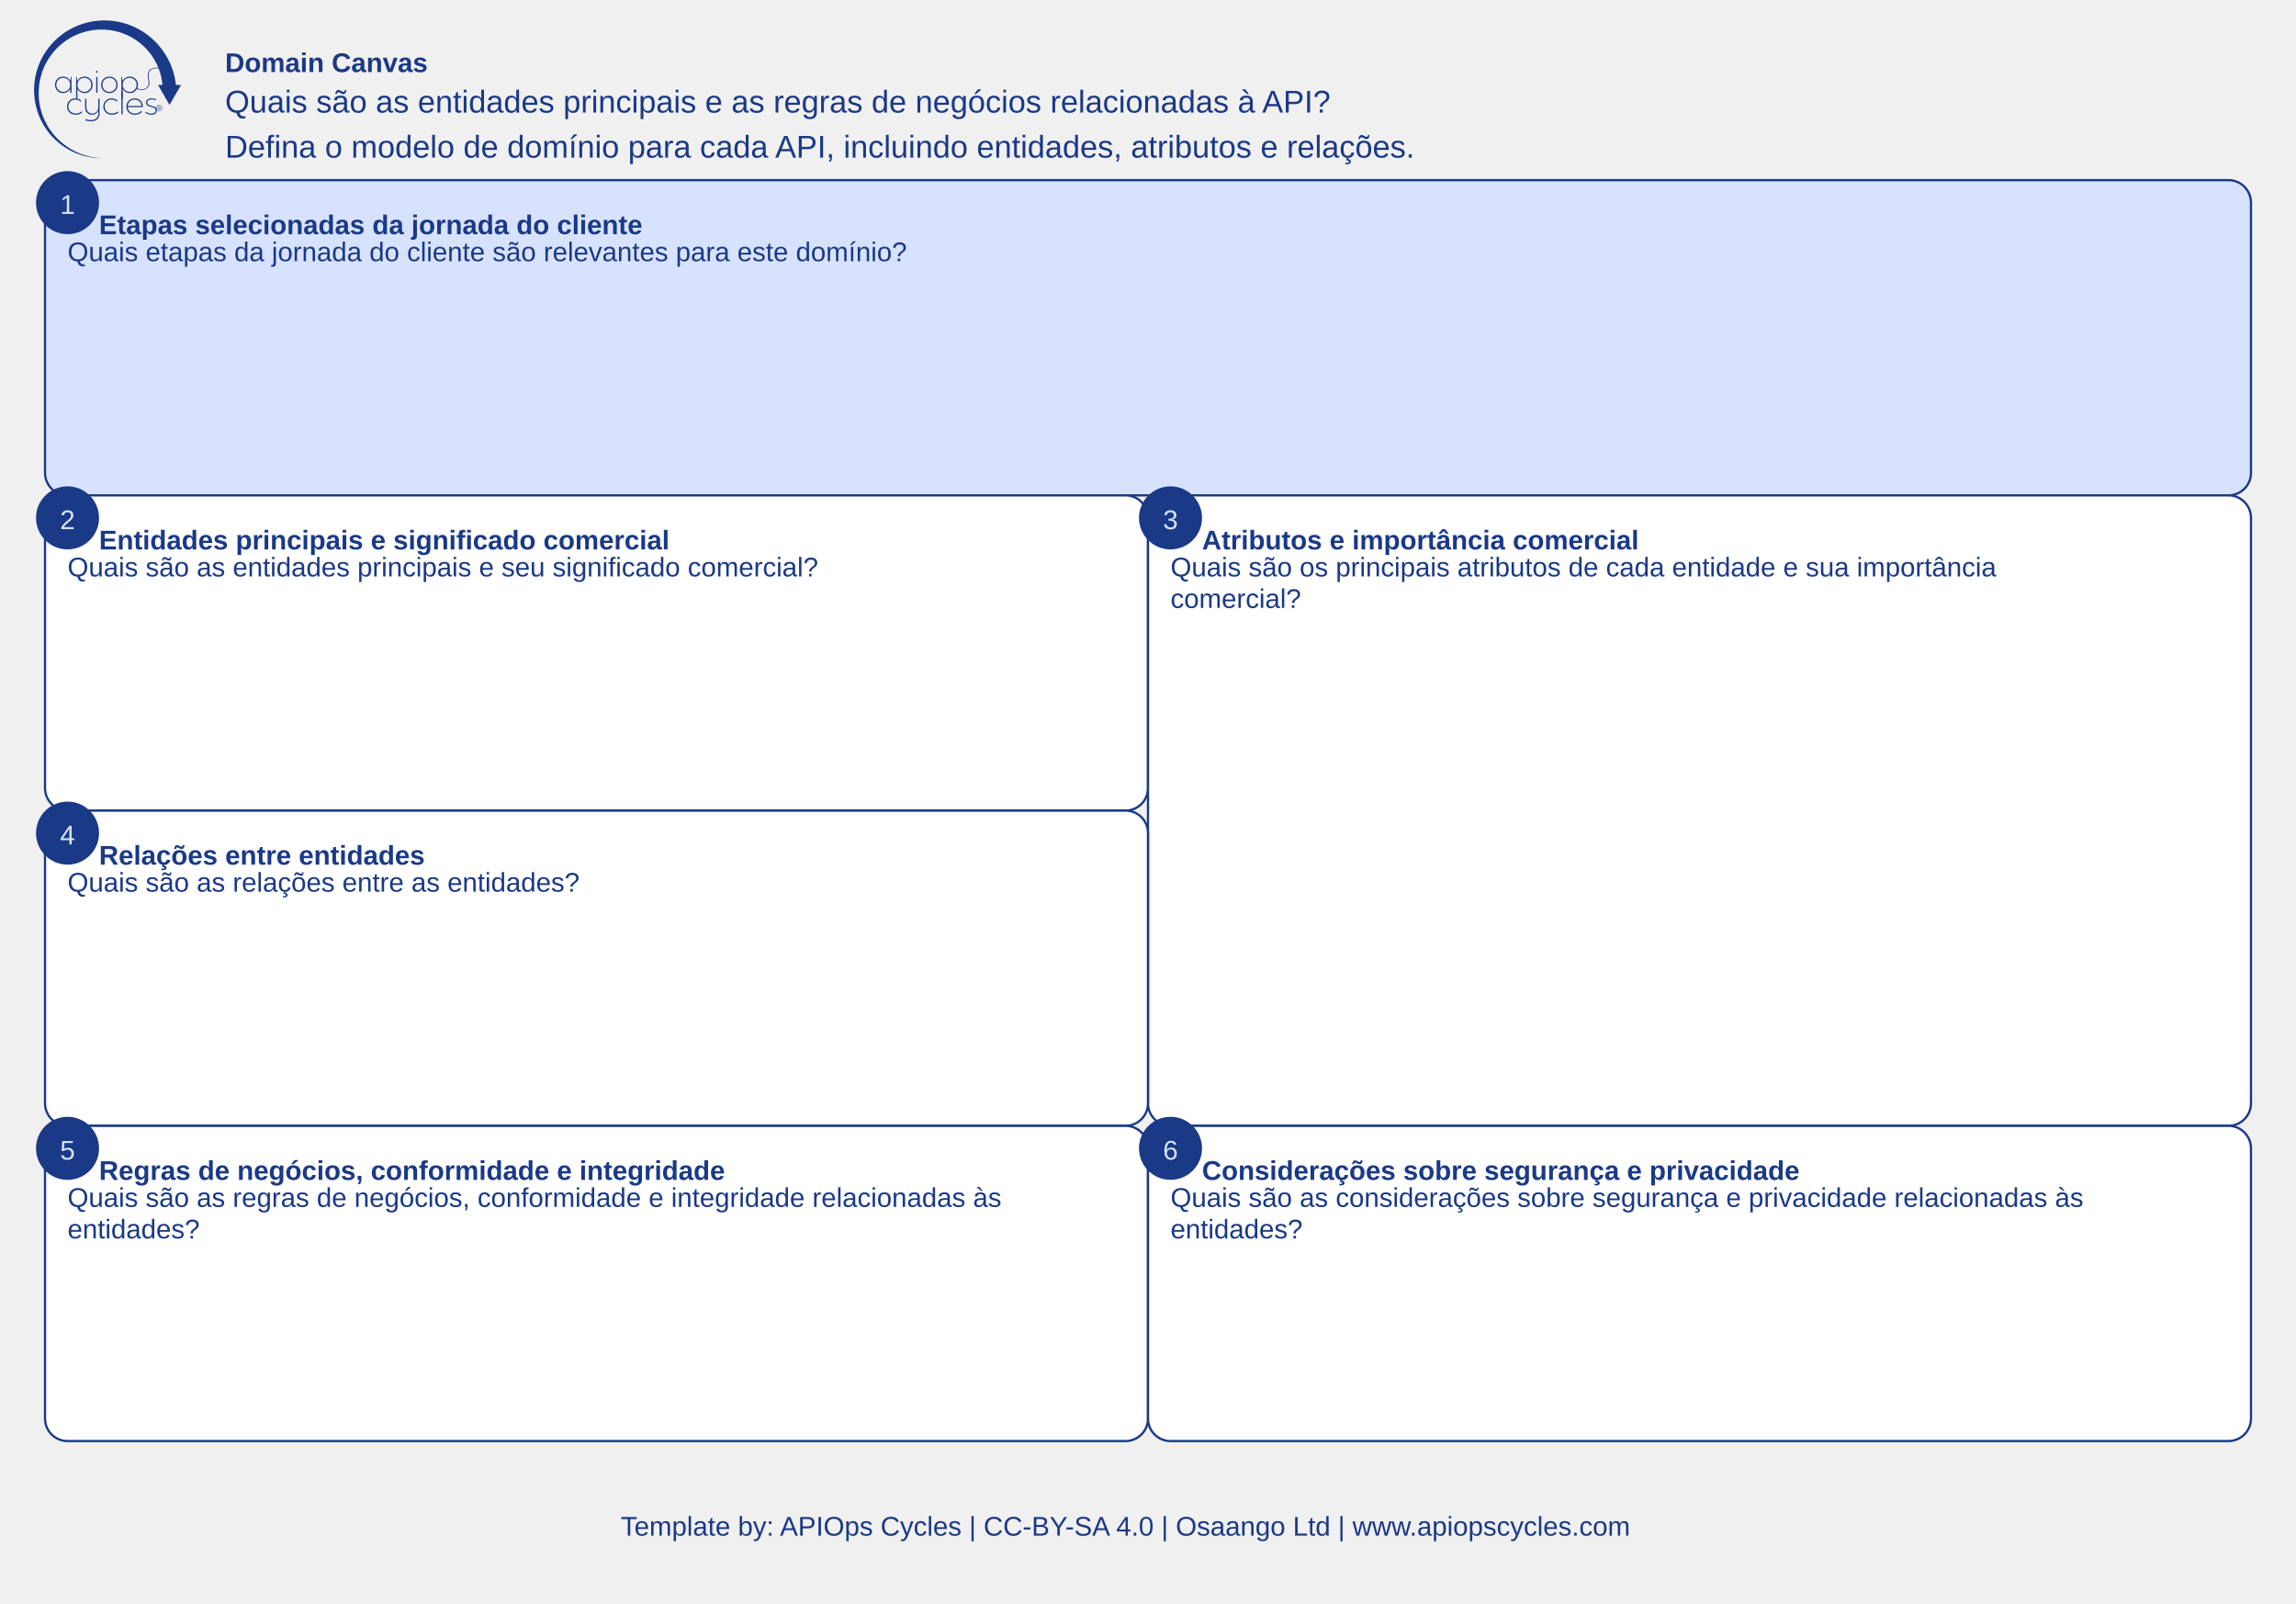
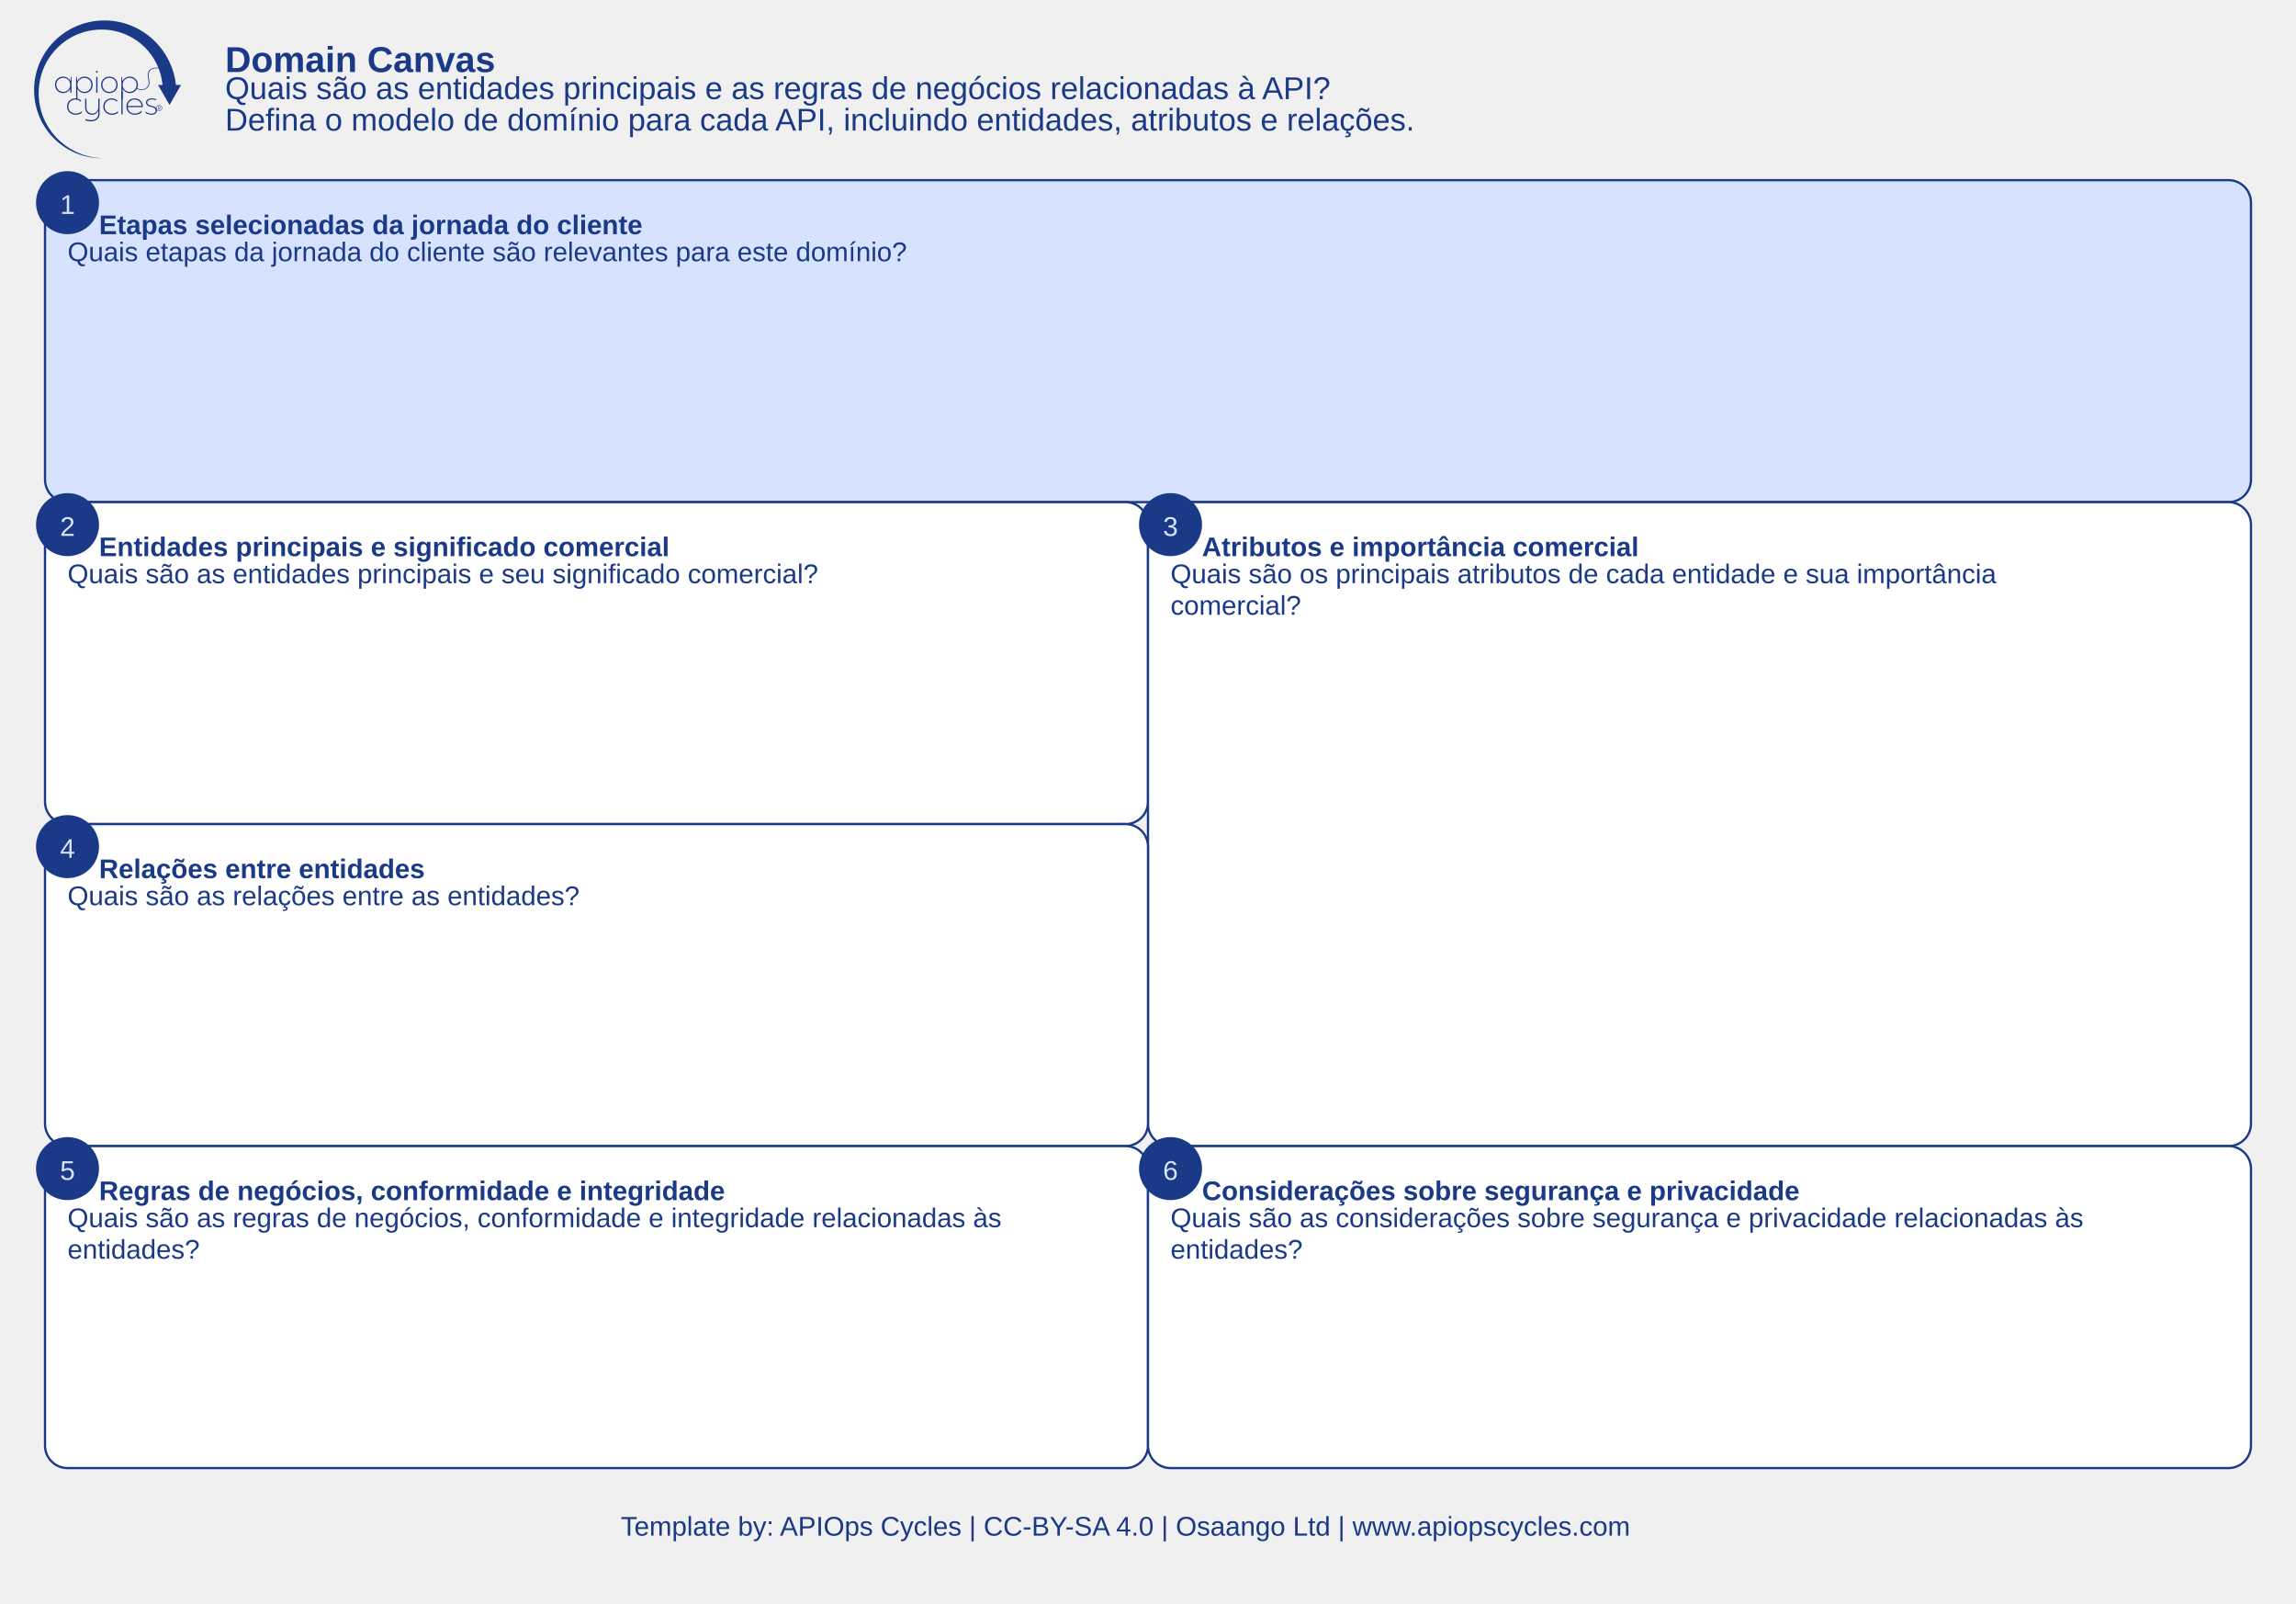
- <svg xmlns="http://www.w3.org/2000/svg" width="1020" height="712" font-family="Arial, sans-serif" font-size="12" style="background-color: #f5f5ff">
+ <svg xmlns="http://www.w3.org/2000/svg" width="1020" height="712" font-family="Arial, sans-serif" font-size="12" style="background-color: #f8fafc">
  <defs>
    <filter id="shadow">
      <feDropShadow dx="3" dy="3" stdDeviation="2" flood-color="rgba(0, 0, 0, 0.2)" />
    </filter>
  </defs>
  <g transform="translate(10, 5) scale(0.1,0.1)">
    <svg width="756" zoomAndPan="magnify" viewBox="0 0 567 567" height="756" preserveAspectRatio="xMidYMid meet" version="1.0" id="svg47">
      <defs id="defs5">
        <g id="g1" />
        <clipPath id="ecfbc6fc50">
          <path d="M 0.5 0 L 566.5 0 L 566.5 566 L 0.5 566 Z M 0.5 0 " clip-rule="nonzero" id="path1" />
        </clipPath>
        <clipPath id="4ee1efe14e">
          <path d="M 38 30 L 528.191 30 L 528.191 490 L 38 490 Z M 38 30 " clip-rule="nonzero" id="path2" />
        </clipPath>
        <clipPath id="631ef147b9">
          <path d="M 380 187 L 464 187 L 464 283 L 380 283 Z M 380 187 " clip-rule="nonzero" id="path3" />
        </clipPath>
        <clipPath id="dc9e064c61">
          <path d="M 463.609 187.988 L 458.23 287.418 L 379.734 283.168 L 385.113 183.742 Z M 463.609 187.988 " clip-rule="nonzero" id="path4" />
        </clipPath>
        <clipPath id="06f743e2a4">
          <path d="M 379.477 282.957 L 384.855 183.527 L 463.352 187.773 L 457.973 287.203 Z M 379.477 282.957 " clip-rule="nonzero" id="path5" />
        </clipPath>
      </defs>
      <g clip-path="url(#4ee1efe14e)" id="g8" style="fill:#1a3987;fill-opacity:1">
        <path fill="#ffffff" d="M 116.617 434.637 C 158.09 470.828 212.988 490.789 267.996 489.473 C 191.457 488.059 119.762 445.711 81.969 379.109 C 39.125 305.152 45.559 208.793 98.371 141.828 C 178.516 39.051 332.074 32.734 418.133 131.543 C 443.988 161.492 460.848 199.008 465.605 238.27 C 465.902 240.664 466.145 243.062 466.34 245.465 L 451.488 245.465 L 489.855 311.918 L 528.223 245.465 L 511.156 245.465 C 510.668 240.906 510.059 236.363 509.301 231.844 C 499.641 173.074 467.293 118.582 420.492 81.809 C 314.559 -1.688 159.801 18.852 81.219 129.086 C 13.043 224.371 27.914 357.969 116.617 434.637 " fill-opacity="1" fill-rule="nonzero" id="path8" style="fill:#1a3987;fill-opacity:1" />
      </g>
      <g fill="#ffffff" fill-opacity="1" id="g11" style="fill:#1a3987;fill-opacity:1">
        <g transform="translate(143.5886, 343.5815)" id="g10" style="fill:#1a3987;fill-opacity:1">
          <g id="g9" style="fill:#1a3987;fill-opacity:1">
            <path d="M 34.234 1.172 C 28.742 1.172 23.773 0.016 19.328 -2.297 C 14.879 -4.617 11.363 -7.844 8.781 -11.969 C 6.195 -16.094 4.906 -20.832 4.906 -26.188 C 4.906 -31.551 6.129 -36.273 8.578 -40.359 C 11.035 -44.453 14.32 -47.66 18.438 -49.984 C 22.562 -52.305 27.176 -53.469 32.281 -53.469 C 36.207 -53.469 39.938 -52.781 43.469 -51.406 C 47 -50.031 49.973 -47.938 52.391 -45.125 L 49.547 -42.391 C 47.516 -44.672 45.039 -46.43 42.125 -47.672 C 39.219 -48.922 35.938 -49.547 32.281 -49.547 C 28.031 -49.547 24.141 -48.562 20.609 -46.594 C 17.078 -44.633 14.281 -41.906 12.219 -38.406 C 10.156 -34.906 9.125 -30.832 9.125 -26.188 C 9.125 -21.613 10.234 -17.562 12.453 -14.031 C 14.68 -10.5 17.691 -7.734 21.484 -5.734 C 25.273 -3.742 29.523 -2.75 34.234 -2.75 C 38.098 -2.75 41.629 -3.453 44.828 -4.859 C 48.035 -6.266 51.176 -8.113 54.25 -10.406 L 54.25 -5.594 C 51.438 -3.438 48.363 -1.77 45.031 -0.594 C 41.695 0.582 38.098 1.172 34.234 1.172 Z M 34.234 1.172 " id="path9" style="fill:#1a3987;fill-opacity:1" />
          </g>
        </g>
      </g>
      <g fill="#ffffff" fill-opacity="1" id="g14" style="fill:#1a3987;fill-opacity:1">
        <g transform="translate(200.9774, 343.5815)" id="g13" style="fill:#1a3987;fill-opacity:1">
          <g id="g12" style="fill:#1a3987;fill-opacity:1">
            <path d="M 26.688 23.156 C 24.988 23.156 23.039 22.988 20.844 22.656 C 18.656 22.332 16.461 21.91 14.266 21.391 C 12.078 20.867 10.102 20.312 8.344 19.719 L 9.422 15.594 C 11.973 16.582 14.848 17.398 18.047 18.047 C 21.254 18.703 24.164 19.031 26.781 19.031 C 31.289 19.031 35.41 18.312 39.141 16.875 C 42.867 15.438 45.859 13.113 48.109 9.906 C 50.367 6.707 51.5 2.52 51.5 -2.656 L 51.5 -11.281 L 51.016 -11.281 C 49.055 -7.488 46.273 -4.461 42.672 -2.203 C 39.078 0.047 35.086 1.172 30.703 1.172 C 26.191 1.172 22.203 0.16 18.734 -1.859 C 15.273 -3.891 12.562 -6.77 10.594 -10.5 C 8.633 -14.227 7.656 -18.645 7.656 -23.75 L 7.656 -52.391 L 11.875 -52.391 L 11.875 -23.844 C 11.875 -19.52 12.723 -15.789 14.422 -12.656 C 16.117 -9.52 18.473 -7.098 21.484 -5.391 C 24.492 -3.691 27.895 -2.844 31.688 -2.844 C 35.352 -2.844 38.688 -3.738 41.688 -5.531 C 44.695 -7.332 47.082 -9.801 48.844 -12.938 C 50.613 -16.082 51.5 -19.719 51.5 -23.844 L 51.5 -52.391 L 55.719 -52.391 L 55.719 -2.656 C 55.719 3.301 54.395 8.191 51.75 12.016 C 49.102 15.848 45.586 18.66 41.203 20.453 C 36.816 22.254 31.977 23.156 26.688 23.156 Z M 26.688 23.156 " id="path11" style="fill:#1a3987;fill-opacity:1" />
          </g>
        </g>
      </g>
      <g fill="#ffffff" fill-opacity="1" id="g17" style="fill:#1a3987;fill-opacity:1">
        <g transform="translate(264.3502, 343.5815)" id="g16" style="fill:#1a3987;fill-opacity:1">
          <g id="g15" style="fill:#1a3987;fill-opacity:1">
            <path d="M 34.234 1.172 C 28.742 1.172 23.773 0.016 19.328 -2.297 C 14.879 -4.617 11.363 -7.844 8.781 -11.969 C 6.195 -16.094 4.906 -20.832 4.906 -26.188 C 4.906 -31.551 6.129 -36.273 8.578 -40.359 C 11.035 -44.453 14.32 -47.66 18.438 -49.984 C 22.562 -52.305 27.176 -53.469 32.281 -53.469 C 36.207 -53.469 39.938 -52.781 43.469 -51.406 C 47 -50.031 49.973 -47.938 52.391 -45.125 L 49.547 -42.391 C 47.516 -44.672 45.039 -46.43 42.125 -47.672 C 39.219 -48.922 35.938 -49.547 32.281 -49.547 C 28.031 -49.547 24.141 -48.562 20.609 -46.594 C 17.078 -44.633 14.281 -41.906 12.219 -38.406 C 10.156 -34.906 9.125 -30.832 9.125 -26.188 C 9.125 -21.613 10.234 -17.562 12.453 -14.031 C 14.68 -10.5 17.691 -7.734 21.484 -5.734 C 25.273 -3.742 29.523 -2.75 34.234 -2.75 C 38.098 -2.75 41.629 -3.453 44.828 -4.859 C 48.035 -6.266 51.176 -8.113 54.25 -10.406 L 54.25 -5.594 C 51.438 -3.438 48.363 -1.77 45.031 -0.594 C 41.695 0.582 38.098 1.172 34.234 1.172 Z M 34.234 1.172 " id="path14" style="fill:#1a3987;fill-opacity:1" />
          </g>
        </g>
      </g>
      <g fill="#ffffff" fill-opacity="1" id="g20" style="fill:#1a3987;fill-opacity:1">
        <g transform="translate(321.739, 343.5815)" id="g19" style="fill:#1a3987;fill-opacity:1">
          <g id="g18" style="fill:#1a3987;fill-opacity:1">
            <path d="M 7.656 0 L 7.656 -76.422 L 11.875 -76.422 L 11.875 0 Z M 7.656 0 " id="path17" style="fill:#1a3987;fill-opacity:1" />
          </g>
        </g>
      </g>
      <g fill="#ffffff" fill-opacity="1" id="g23" style="fill:#1a3987;fill-opacity:1">
        <g transform="translate(341.261, 343.5815)" id="g22" style="fill:#1a3987;fill-opacity:1">
          <g id="g21" style="fill:#1a3987;fill-opacity:1">
            <path d="M 33.266 1.172 C 27.566 1.172 22.594 0.016 18.344 -2.297 C 14.094 -4.617 10.789 -7.844 8.438 -11.969 C 6.082 -16.094 4.906 -20.832 4.906 -26.188 C 4.906 -31.551 6.129 -36.273 8.578 -40.359 C 11.035 -44.453 14.32 -47.66 18.438 -49.984 C 22.562 -52.305 27.176 -53.469 32.281 -53.469 C 37.383 -53.469 42.008 -52.305 46.156 -49.984 C 50.312 -47.66 53.598 -44.453 56.016 -40.359 C 58.441 -36.273 59.656 -31.551 59.656 -26.188 L 59.656 -24.328 L 9.219 -24.328 C 9.477 -20.078 10.641 -16.316 12.703 -13.047 C 14.766 -9.773 17.547 -7.238 21.047 -5.438 C 24.547 -3.645 28.617 -2.75 33.266 -2.75 C 37.316 -2.75 41.172 -3.5 44.828 -5 C 48.492 -6.508 51.602 -8.766 54.156 -11.766 L 56.906 -8.531 C 53.895 -5.133 50.328 -2.664 46.203 -1.125 C 42.086 0.406 37.773 1.172 33.266 1.172 Z M 9.219 -28.156 L 55.328 -28.156 C 55.066 -32.406 53.875 -36.133 51.75 -39.344 C 49.625 -42.551 46.875 -45.051 43.5 -46.844 C 40.133 -48.645 36.395 -49.547 32.281 -49.547 C 28.219 -49.547 24.504 -48.645 21.141 -46.844 C 17.773 -45.051 15.031 -42.551 12.906 -39.344 C 10.781 -36.133 9.551 -32.406 9.219 -28.156 Z M 9.219 -28.156 " id="path20" style="fill:#1a3987;fill-opacity:1" />
          </g>
        </g>
      </g>
      <g fill="#ffffff" fill-opacity="1" id="g26" style="fill:#1a3987;fill-opacity:1">
        <g transform="translate(405.8111, 343.5815)" id="g25" style="fill:#1a3987;fill-opacity:1">
          <g id="g24" style="fill:#1a3987;fill-opacity:1">
            <path d="M 24.328 1.172 C 20.211 1.172 16.367 0.52 12.797 -0.781 C 9.234 -2.094 6.145 -3.695 3.531 -5.594 L 5.203 -9.031 C 7.492 -7.195 10.27 -5.641 13.531 -4.359 C 16.801 -3.086 20.336 -2.453 24.141 -2.453 C 28.316 -2.453 31.613 -3.383 34.031 -5.25 C 36.457 -7.113 37.672 -9.516 37.672 -12.453 C 37.672 -15.535 36.656 -18.07 34.625 -20.062 C 32.602 -22.062 28.711 -23.648 22.953 -24.828 C 16.68 -26.129 12.234 -28.07 9.609 -30.656 C 6.992 -33.238 5.688 -36.426 5.688 -40.219 C 5.688 -42.645 6.453 -44.852 7.984 -46.844 C 9.523 -48.844 11.672 -50.445 14.422 -51.656 C 17.172 -52.863 20.375 -53.469 24.031 -53.469 C 27.102 -53.469 29.832 -53.207 32.219 -52.688 C 34.613 -52.164 36.859 -51.508 38.953 -50.719 L 38.953 -46.797 C 36.984 -47.648 34.77 -48.367 32.312 -48.953 C 29.863 -49.547 27.07 -49.844 23.938 -49.844 C 19.75 -49.844 16.363 -48.895 13.781 -47 C 11.195 -45.102 9.906 -42.844 9.906 -40.219 C 9.906 -38.457 10.312 -36.836 11.125 -35.359 C 11.945 -33.891 13.406 -32.582 15.5 -31.438 C 17.594 -30.301 20.602 -29.305 24.531 -28.453 C 30.938 -27.078 35.43 -25.098 38.016 -22.516 C 40.598 -19.93 41.891 -16.613 41.891 -12.562 C 41.891 -8.633 40.301 -5.363 37.125 -2.75 C 33.957 -0.133 29.691 1.172 24.328 1.172 Z M 24.328 1.172 " id="path23" style="fill:#1a3987;fill-opacity:1" />
          </g>
        </g>
      </g>
      <g fill="#ffffff" fill-opacity="1" id="g29" style="fill:#1a3987;fill-opacity:1">
        <g transform="translate(103.1736,271.3029)" id="g28" style="fill:#1a3987;fill-opacity:1">
          <g id="g27" style="fill:#1a3987;fill-opacity:1">
            <path d="m 31.969,1.188 c -4.98,0 -9.508,-1.164 -13.578,-3.484 -4.062,-2.332 -7.293,-5.566 -9.688,-9.703 -2.398,-4.133 -3.594,-8.891 -3.594,-14.266 0,-5.375 1.195,-10.109 3.594,-14.203 2.395,-4.102 5.625,-7.316 9.688,-9.641 4.07,-2.332 8.598,-3.5 13.578,-3.5 5.188,0 9.875,1.262 14.062,3.781 4.195,2.523 7.414,5.98 9.656,10.375 h 0.578 L 57.844,-52.531 h 2.266 V 0 H 55.875 V -12.297 H 55.281 C 52.988,-8.098 49.789,-4.801 45.688,-2.406 41.594,-0.008 37.02,1.188 31.969,1.188 Z M 32.562,-2.75 c 4.332,0 8.25,-1 11.75,-3 3.508,-2 6.297,-4.77 8.359,-8.312 2.07,-3.539 3.109,-7.609 3.109,-12.203 0,-4.656 -1.039,-8.738 -3.109,-12.25 -2.062,-3.508 -4.852,-6.242 -8.359,-8.203 -3.5,-1.969 -7.418,-2.953 -11.75,-2.953 -4.262,0 -8.148,0.984 -11.656,2.953 -3.512,1.961 -6.32,4.695 -8.422,8.203 -2.094,3.512 -3.141,7.594 -3.141,12.25 0,4.594 1.031,8.664 3.094,12.203 2.07,3.543 4.879,6.312 8.422,8.312 3.539,2 7.441,3 11.703,3 z m 0,0" id="path26" style="fill:#1a3987;fill-opacity:1" />
          </g>
        </g>
      </g>
      <g fill="#ffffff" fill-opacity="1" id="g32" style="fill:#1a3987;fill-opacity:1">
        <g transform="translate(170.9521,271.3029)" id="g31" style="fill:#1a3987;fill-opacity:1">
          <g id="g30" style="fill:#1a3987;fill-opacity:1">
            <path d="M 7.672,21.734 V -52.531 H 9.938 l 1.578,13.078 H 12 c 2.289,-4.395 5.535,-7.852 9.734,-10.375 4.195,-2.52 8.891,-3.781 14.078,-3.781 4.977,0 9.5,1.168 13.562,3.5 4.07,2.324 7.305,5.539 9.703,9.641 2.395,4.094 3.594,8.828 3.594,14.203 0,5.375 -1.199,10.133 -3.594,14.266 C 56.68,-7.863 53.445,-4.629 49.375,-2.297 45.312,0.023 40.789,1.188 35.812,1.188 30.82,1.188 26.258,-0.008 22.125,-2.406 18,-4.801 14.789,-8.066 12.5,-12.203 h -0.594 v 33.938 z M 35.219,-2.75 c 4.258,0 8.145,-1 11.656,-3 3.508,-2 6.297,-4.77 8.359,-8.312 2.07,-3.539 3.109,-7.609 3.109,-12.203 0,-4.656 -1.039,-8.738 -3.109,-12.25 -2.062,-3.508 -4.852,-6.242 -8.359,-8.203 -3.512,-1.969 -7.398,-2.953 -11.656,-2.953 -4.262,0 -8.164,0.984 -11.703,2.953 -3.543,1.961 -6.352,4.695 -8.422,8.203 -2.062,3.512 -3.094,7.594 -3.094,12.25 0,4.594 1.031,8.664 3.094,12.203 2.07,3.543 4.879,6.312 8.422,8.312 3.539,2 7.441,3 11.703,3 z m 0,0" id="path29" style="fill:#1a3987;fill-opacity:1" />
          </g>
        </g>
      </g>
      <g fill="#ffffff" fill-opacity="1" id="g35" style="fill:#1a3987;fill-opacity:1">
        <g transform="translate(238.2387, 271.3029)" id="g34" style="fill:#1a3987;fill-opacity:1">
          <g id="g33" style="fill:#1a3987;fill-opacity:1">
            <path d="M 9.438 -66.406 C 8.594 -66.406 7.859 -66.711 7.234 -67.328 C 6.609 -67.953 6.297 -68.691 6.297 -69.547 C 6.297 -70.398 6.609 -71.117 7.234 -71.703 C 7.859 -72.297 8.594 -72.594 9.438 -72.594 C 10.289 -72.594 11.016 -72.297 11.609 -71.703 C 12.203 -71.117 12.5 -70.398 12.5 -69.547 C 12.5 -68.691 12.203 -67.953 11.609 -67.328 C 11.016 -66.711 10.289 -66.406 9.438 -66.406 Z M 7.281 0 L 7.281 -52.531 L 11.609 -52.531 L 11.609 0 Z M 7.281 0 " id="path32" style="fill:#1a3987;fill-opacity:1" />
          </g>
        </g>
      </g>
      <g fill="#ffffff" fill-opacity="1" id="g38" style="fill:#1a3987;fill-opacity:1">
        <g transform="translate(257.0278,271.3029)" id="g37" style="fill:#1a3987;fill-opacity:1">
          <g id="g36" style="fill:#1a3987;fill-opacity:1">
            <path d="m 32.359,1.188 c -5.117,0 -9.742,-1.164 -13.875,-3.484 -4.125,-2.332 -7.418,-5.566 -9.875,-9.703 -2.461,-4.133 -3.688,-8.891 -3.688,-14.266 0,-5.375 1.227,-10.109 3.688,-14.203 2.457,-4.102 5.75,-7.316 9.875,-9.641 4.133,-2.332 8.758,-3.5 13.875,-3.5 5.113,0 9.738,1.168 13.875,3.5 4.133,2.324 7.43,5.539 9.891,9.641 2.457,4.094 3.688,8.828 3.688,14.203 0,5.375 -1.23,10.133 -3.688,14.266 -2.461,4.137 -5.758,7.371 -9.891,9.703 -4.137,2.32 -8.762,3.484 -13.875,3.484 z m 0,-3.938 c 4.332,0 8.254,-1 11.766,-3 3.508,-2 6.297,-4.77 8.359,-8.312 2.062,-3.539 3.094,-7.609 3.094,-12.203 0,-4.656 -1.031,-8.738 -3.094,-12.25 -2.062,-3.508 -4.852,-6.242 -8.359,-8.203 -3.512,-1.969 -7.434,-2.953 -11.766,-2.953 -4.262,0 -8.164,0.984 -11.703,2.953 -3.543,1.961 -6.344,4.695 -8.406,8.203 -2.062,3.512 -3.094,7.594 -3.094,12.25 0,4.594 1.031,8.664 3.094,12.203 2.062,3.543 4.863,6.312 8.406,8.312 3.539,2 7.441,3 11.703,3 z m 0,0" id="path35" style="fill:#1a3987;fill-opacity:1" />
          </g>
        </g>
      </g>
      <g fill="#ffffff" fill-opacity="1" id="g41" style="fill:#1a3987;fill-opacity:1">
        <g transform="translate(321.7568,271.3029)" id="g40" style="fill:#1a3987;fill-opacity:1">
          <g id="g39" style="fill:#1a3987;fill-opacity:1">
            <path d="M 7.672,21.734 V -52.531 H 9.938 l 1.578,13.078 H 12 c 2.289,-4.395 5.535,-7.852 9.734,-10.375 4.195,-2.52 8.891,-3.781 14.078,-3.781 4.977,0 9.5,1.168 13.562,3.5 4.07,2.324 7.305,5.539 9.703,9.641 2.395,4.094 3.594,8.828 3.594,14.203 0,5.375 -1.199,10.133 -3.594,14.266 C 56.68,-7.863 53.445,-4.629 49.375,-2.297 45.312,0.023 40.789,1.188 35.812,1.188 30.82,1.188 26.258,-0.008 22.125,-2.406 18,-4.801 14.789,-8.066 12.5,-12.203 h -0.594 v 33.938 z M 35.219,-2.75 c 4.258,0 8.145,-1 11.656,-3 3.508,-2 6.297,-4.77 8.359,-8.312 2.07,-3.539 3.109,-7.609 3.109,-12.203 0,-4.656 -1.039,-8.738 -3.109,-12.25 -2.062,-3.508 -4.852,-6.242 -8.359,-8.203 -3.512,-1.969 -7.398,-2.953 -11.656,-2.953 -4.262,0 -8.164,0.984 -11.703,2.953 -3.543,1.961 -6.352,4.695 -8.422,8.203 -2.062,3.512 -3.094,7.594 -3.094,12.25 0,4.594 1.031,8.664 3.094,12.203 2.07,3.543 4.879,6.312 8.422,8.312 3.539,2 7.441,3 11.703,3 z m 0,0" id="path38" style="fill:#1a3987;fill-opacity:1" />
          </g>
        </g>
      </g>
      <g fill="#ffffff" fill-opacity="1" id="g44" style="fill:#1a3987;fill-opacity:1">
        <g transform="translate(443.0016, 344.7426)" id="g43" style="fill:#1a3987;fill-opacity:1">
          <g id="g42" style="fill:#1a3987;fill-opacity:1">
            <path d="M 12.016 -12.578 C 10.18 -12.578 8.504 -13.008 6.984 -13.875 C 5.461 -14.75 4.242 -15.93 3.328 -17.422 C 2.41 -18.91 1.953 -20.602 1.953 -22.5 C 1.953 -24.426 2.41 -26.133 3.328 -27.625 C 4.242 -29.113 5.461 -30.289 6.984 -31.156 C 8.504 -32.031 10.18 -32.469 12.016 -32.469 C 13.879 -32.469 15.586 -32.031 17.141 -31.156 C 18.691 -30.289 19.926 -29.113 20.844 -27.625 C 21.758 -26.133 22.219 -24.426 22.219 -22.5 C 22.219 -20.602 21.758 -18.91 20.844 -17.422 C 19.926 -15.93 18.691 -14.75 17.141 -13.875 C 15.586 -13.008 13.879 -12.578 12.016 -12.578 Z M 12.016 -13.922 C 13.691 -13.922 15.172 -14.285 16.453 -15.016 C 17.742 -15.742 18.766 -16.754 19.516 -18.047 C 20.266 -19.336 20.641 -20.82 20.641 -22.5 C 20.641 -24.207 20.266 -25.703 19.516 -26.984 C 18.766 -28.273 17.742 -29.285 16.453 -30.016 C 15.172 -30.742 13.691 -31.109 12.016 -31.109 C 10.398 -31.109 8.957 -30.742 7.688 -30.016 C 6.414 -29.285 5.414 -28.273 4.688 -26.984 C 3.957 -25.703 3.594 -24.207 3.594 -22.5 C 3.594 -20.82 3.957 -19.336 4.688 -18.047 C 5.414 -16.754 6.414 -15.742 7.688 -15.016 C 8.957 -14.285 10.398 -13.922 12.016 -13.922 Z M 8.578 -16.859 L 8.578 -28.312 L 11.547 -28.312 C 13.285 -28.312 14.539 -27.879 15.312 -27.016 C 16.094 -26.148 16.484 -25.109 16.484 -23.891 C 16.484 -23.086 16.281 -22.352 15.875 -21.688 C 15.477 -21.02 14.875 -20.516 14.062 -20.172 L 16.484 -16.859 L 14.672 -16.859 L 12.578 -19.75 L 10.109 -19.75 L 10.109 -16.859 Z M 10.109 -20.906 L 11.453 -20.906 C 12.766 -20.906 13.664 -21.188 14.156 -21.75 C 14.656 -22.312 14.906 -23.023 14.906 -23.891 C 14.906 -24.797 14.656 -25.551 14.156 -26.156 C 13.664 -26.758 12.766 -27.062 11.453 -27.062 L 10.109 -27.062 Z M 10.109 -20.906 " id="path41" style="fill:#1a3987;fill-opacity:1" />
          </g>
        </g>
      </g>
      <g clip-path="url(#631ef147b9)" id="g47" transform="matrix(0.9917124,0,0,0.7826673,3.840058,40.77719)" style="fill:#1a3987;fill-opacity:1">
        <g clip-path="url(#dc9e064c61)" id="g46" style="fill:#1a3987;fill-opacity:1">
          <g clip-path="url(#06f743e2a4)" id="g45" style="fill:#1a3987;fill-opacity:1">
            <path fill="#ffffff" d="m 380.312,275.602 c -0.469,0.598 -0.363,1.461 0.23,1.93 5.379,4.219 12.348,6.117 19.121,5.199 6.773,-0.918 12.988,-4.594 17.051,-10.094 4.625,-6.254 6.59,-14.914 5.836,-25.734 -0.27,-3.887 -0.832,-7.789 -1.375,-11.559 -0.668,-4.652 -1.359,-9.465 -1.492,-14.203 -0.188,-6.918 0.91,-16.555 7.211,-23.152 3.93,-4.113 9.719,-6.754 16.297,-7.43 5.484,-0.566 11.523,0.164 18.465,2.23 0.727,0.215 1.492,-0.199 1.707,-0.926 0.031,-0.105 0.051,-0.211 0.059,-0.32 0.031,-0.617 -0.359,-1.203 -0.98,-1.387 -7.297,-2.172 -13.684,-2.934 -19.531,-2.332 -7.23,0.746 -13.621,3.68 -18,8.266 -6.957,7.281 -8.176,17.684 -7.973,25.129 0.133,4.895 0.84,9.785 1.52,14.516 0.535,3.723 1.09,7.57 1.352,11.359 0.707,10.148 -1.078,18.195 -5.301,23.91 -3.57,4.832 -9.258,8.199 -15.211,9.004 -5.953,0.805 -12.328,-0.93 -17.055,-4.637 -0.598,-0.469 -1.461,-0.367 -1.93,0.23 z m 0,0" fill-opacity="1" fill-rule="nonzero" id="path44" style="fill:#1a3987;fill-opacity:1" />
          </g>
        </g>
      </g>
    </svg>
  </g>
-   <text x="100" y="32" font-weight="bold" fill="#1a3987">Domain Canvas</text>
-   <text x="100" y="50" text-anchor="start" font-family="Arial, sans-serif" font-size="14" fill="#1a3987">Quais são as entidades principais e as regras de negócios relacionadas à API?</text>
-   <text x="100" y="70" text-anchor="start" font-family="Arial, sans-serif" font-size="14" fill="#1a3987">Defina o modelo de domínio para cada API, incluindo entidades, atributos e relações.</text>
-   <rect x="20" y="80" width="980" height="140" fill="#d7e3fe" stroke="#1a3987" rx="10" ry="10" />
+   <text x="100" y="32" text-anchor="start" font-family="Arial, sans-serif" font-size="16" fill="#1a3987" font-weight="bold">
+     <tspan>Domain Canvas</tspan>
+   </text>
+   <text x="100" y="44" text-anchor="start" font-family="Arial, sans-serif" font-size="14" fill="#1a3987">
+     <tspan>Quais são as entidades principais e as regras de negócios relacionadas à API?</tspan>
+   </text>
+   <text x="100" y="58" text-anchor="start" font-family="Arial, sans-serif" font-size="14" fill="#1a3987">
+     <tspan>Defina o modelo de domínio para cada API, incluindo entidades, atributos e relações.</tspan>
+   </text>
+   <rect x="20" y="80" width="980" height="143" fill="#d7e3fe" stroke="#1a3987" rx="10" ry="10" />
  <circle cx="30" cy="90" r="14" fill="#1a3987" />
  <text x="30" y="95" text-anchor="middle" font-family="Arial, sans-serif" font-size="12" fill="#d7e3fe">1</text>
-   <text x="44" y="104" font-weight="bold" fill="#1a3987">Etapas selecionadas da jornada do cliente</text>
-   <text x="30" y="116" fill="#1a3987">
+   <text x="44" y="104" text-anchor="start" font-family="Arial, sans-serif" font-size="12" fill="#1a3987" font-weight="bold">
+     <tspan>Etapas selecionadas da jornada do cliente</tspan>
+   </text>
+   <text x="30" y="116" text-anchor="start" font-family="Arial, sans-serif" font-size="12" fill="#1a3987">
    <tspan>Quais etapas da jornada do cliente são relevantes para este domínio?</tspan>
  </text>
-   <rect x="20" y="220" width="490" height="140" fill="#ffffff" stroke="#1a3987" rx="10" ry="10" />
-   <circle cx="30" cy="230" r="14" fill="#1a3987" />
-   <text x="30" y="235" text-anchor="middle" font-family="Arial, sans-serif" font-size="12" fill="#d7e3fe">2</text>
-   <text x="44" y="244" font-weight="bold" fill="#1a3987">Entidades principais e significado comercial</text>
-   <text x="30" y="256" fill="#1a3987">
+   <rect x="20" y="223" width="490" height="143" fill="#ffffff" stroke="#1a3987" rx="10" ry="10" />
+   <circle cx="30" cy="233" r="14" fill="#1a3987" />
+   <text x="30" y="238" text-anchor="middle" font-family="Arial, sans-serif" font-size="12" fill="#d7e3fe">2</text>
+   <text x="44" y="247" text-anchor="start" font-family="Arial, sans-serif" font-size="12" fill="#1a3987" font-weight="bold">
+     <tspan>Entidades principais e significado comercial</tspan>
+   </text>
+   <text x="30" y="259" text-anchor="start" font-family="Arial, sans-serif" font-size="12" fill="#1a3987">
    <tspan>Quais são as entidades principais e seu significado comercial?</tspan>
  </text>
-   <rect x="510" y="220" width="490" height="280" fill="#ffffff" stroke="#1a3987" rx="10" ry="10" />
-   <circle cx="520" cy="230" r="14" fill="#1a3987" />
-   <text x="520" y="235" text-anchor="middle" font-family="Arial, sans-serif" font-size="12" fill="#d7e3fe">3</text>
-   <text x="534" y="244" font-weight="bold" fill="#1a3987">Atributos e importância comercial</text>
-   <text x="520" y="256" fill="#1a3987">
+   <rect x="510" y="223" width="490" height="286" fill="#ffffff" stroke="#1a3987" rx="10" ry="10" />
+   <circle cx="520" cy="233" r="14" fill="#1a3987" />
+   <text x="520" y="238" text-anchor="middle" font-family="Arial, sans-serif" font-size="12" fill="#d7e3fe">3</text>
+   <text x="534" y="247" text-anchor="start" font-family="Arial, sans-serif" font-size="12" fill="#1a3987" font-weight="bold">
+     <tspan>Atributos e importância comercial</tspan>
+   </text>
+   <text x="520" y="259" text-anchor="start" font-family="Arial, sans-serif" font-size="12" fill="#1a3987">
    <tspan>Quais são os principais atributos de cada entidade e sua importância</tspan>
    <tspan x="520" dy="14">comercial?</tspan>
  </text>
-   <rect x="20" y="360" width="490" height="140" fill="#ffffff" stroke="#1a3987" rx="10" ry="10" />
-   <circle cx="30" cy="370" r="14" fill="#1a3987" />
-   <text x="30" y="375" text-anchor="middle" font-family="Arial, sans-serif" font-size="12" fill="#d7e3fe">4</text>
-   <text x="44" y="384" font-weight="bold" fill="#1a3987">Relações entre entidades</text>
-   <text x="30" y="396" fill="#1a3987">
+   <rect x="20" y="366" width="490" height="143" fill="#ffffff" stroke="#1a3987" rx="10" ry="10" />
+   <circle cx="30" cy="376" r="14" fill="#1a3987" />
+   <text x="30" y="381" text-anchor="middle" font-family="Arial, sans-serif" font-size="12" fill="#d7e3fe">4</text>
+   <text x="44" y="390" text-anchor="start" font-family="Arial, sans-serif" font-size="12" fill="#1a3987" font-weight="bold">
+     <tspan>Relações entre entidades</tspan>
+   </text>
+   <text x="30" y="402" text-anchor="start" font-family="Arial, sans-serif" font-size="12" fill="#1a3987">
    <tspan>Quais são as relações entre as entidades?</tspan>
  </text>
-   <rect x="20" y="500" width="490" height="140" fill="#ffffff" stroke="#1a3987" rx="10" ry="10" />
-   <circle cx="30" cy="510" r="14" fill="#1a3987" />
-   <text x="30" y="515" text-anchor="middle" font-family="Arial, sans-serif" font-size="12" fill="#d7e3fe">5</text>
-   <text x="44" y="524" font-weight="bold" fill="#1a3987">Regras de negócios, conformidade e integridade</text>
-   <text x="30" y="536" fill="#1a3987">
+   <rect x="20" y="509" width="490" height="143" fill="#ffffff" stroke="#1a3987" rx="10" ry="10" />
+   <circle cx="30" cy="519" r="14" fill="#1a3987" />
+   <text x="30" y="524" text-anchor="middle" font-family="Arial, sans-serif" font-size="12" fill="#d7e3fe">5</text>
+   <text x="44" y="533" text-anchor="start" font-family="Arial, sans-serif" font-size="12" fill="#1a3987" font-weight="bold">
+     <tspan>Regras de negócios, conformidade e integridade</tspan>
+   </text>
+   <text x="30" y="545" text-anchor="start" font-family="Arial, sans-serif" font-size="12" fill="#1a3987">
    <tspan>Quais são as regras de negócios, conformidade e integridade relacionadas às</tspan>
    <tspan x="30" dy="14">entidades?</tspan>
  </text>
-   <rect x="510" y="500" width="490" height="140" fill="#ffffff" stroke="#1a3987" rx="10" ry="10" />
-   <circle cx="520" cy="510" r="14" fill="#1a3987" />
-   <text x="520" y="515" text-anchor="middle" font-family="Arial, sans-serif" font-size="12" fill="#d7e3fe">6</text>
-   <text x="534" y="524" font-weight="bold" fill="#1a3987">Considerações sobre segurança e privacidade</text>
-   <text x="520" y="536" fill="#1a3987">
+   <rect x="510" y="509" width="490" height="143" fill="#ffffff" stroke="#1a3987" rx="10" ry="10" />
+   <circle cx="520" cy="519" r="14" fill="#1a3987" />
+   <text x="520" y="524" text-anchor="middle" font-family="Arial, sans-serif" font-size="12" fill="#d7e3fe">6</text>
+   <text x="534" y="533" text-anchor="start" font-family="Arial, sans-serif" font-size="12" fill="#1a3987" font-weight="bold">
+     <tspan>Considerações sobre segurança e privacidade</tspan>
+   </text>
+   <text x="520" y="545" text-anchor="start" font-family="Arial, sans-serif" font-size="12" fill="#1a3987">
    <tspan>Quais são as considerações sobre segurança e privacidade relacionadas às</tspan>
    <tspan x="520" dy="14">entidades?</tspan>
  </text>
  <text class="footer" x="500" y="682" text-anchor="middle" font-family="Arial, sans-serif" font-size="12" fill="#1a3987">Template by: APIOps Cycles | CC-BY-SA 4.0 | Osaango Ltd | <a href="http://www.apiopscycles.com" target="_blank">www.apiopscycles.com</a>
  </text>
</svg>
